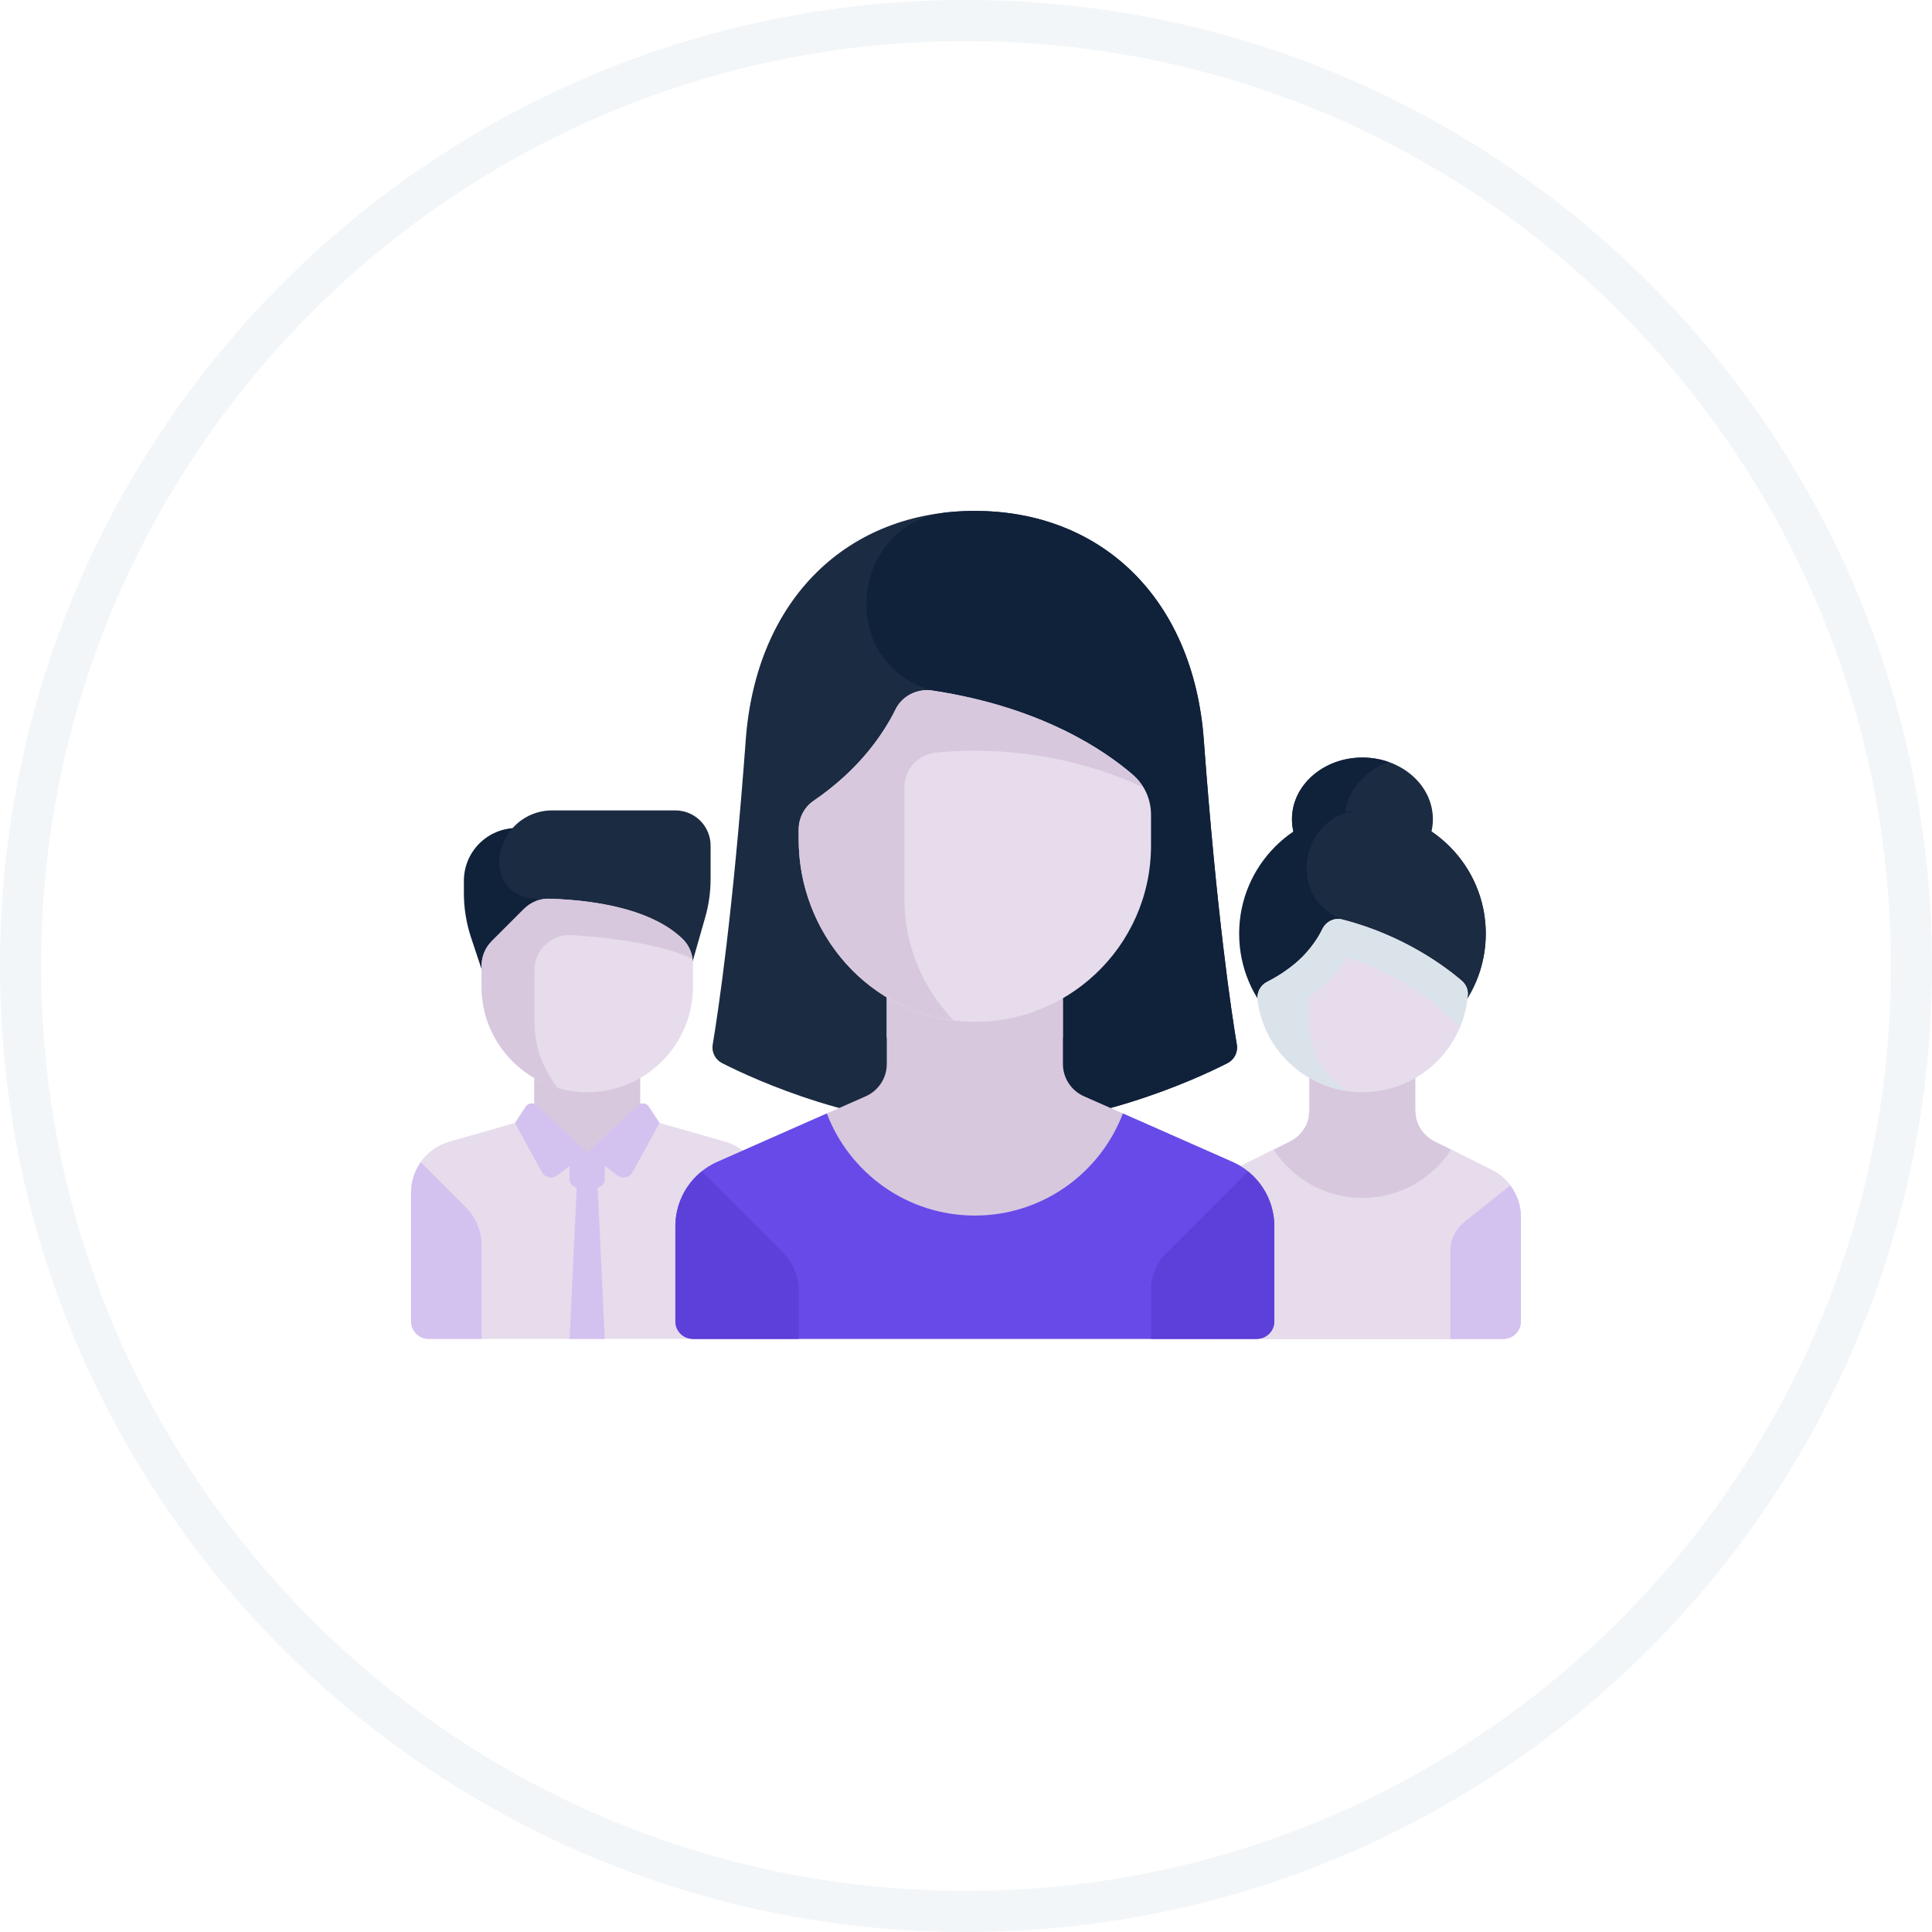
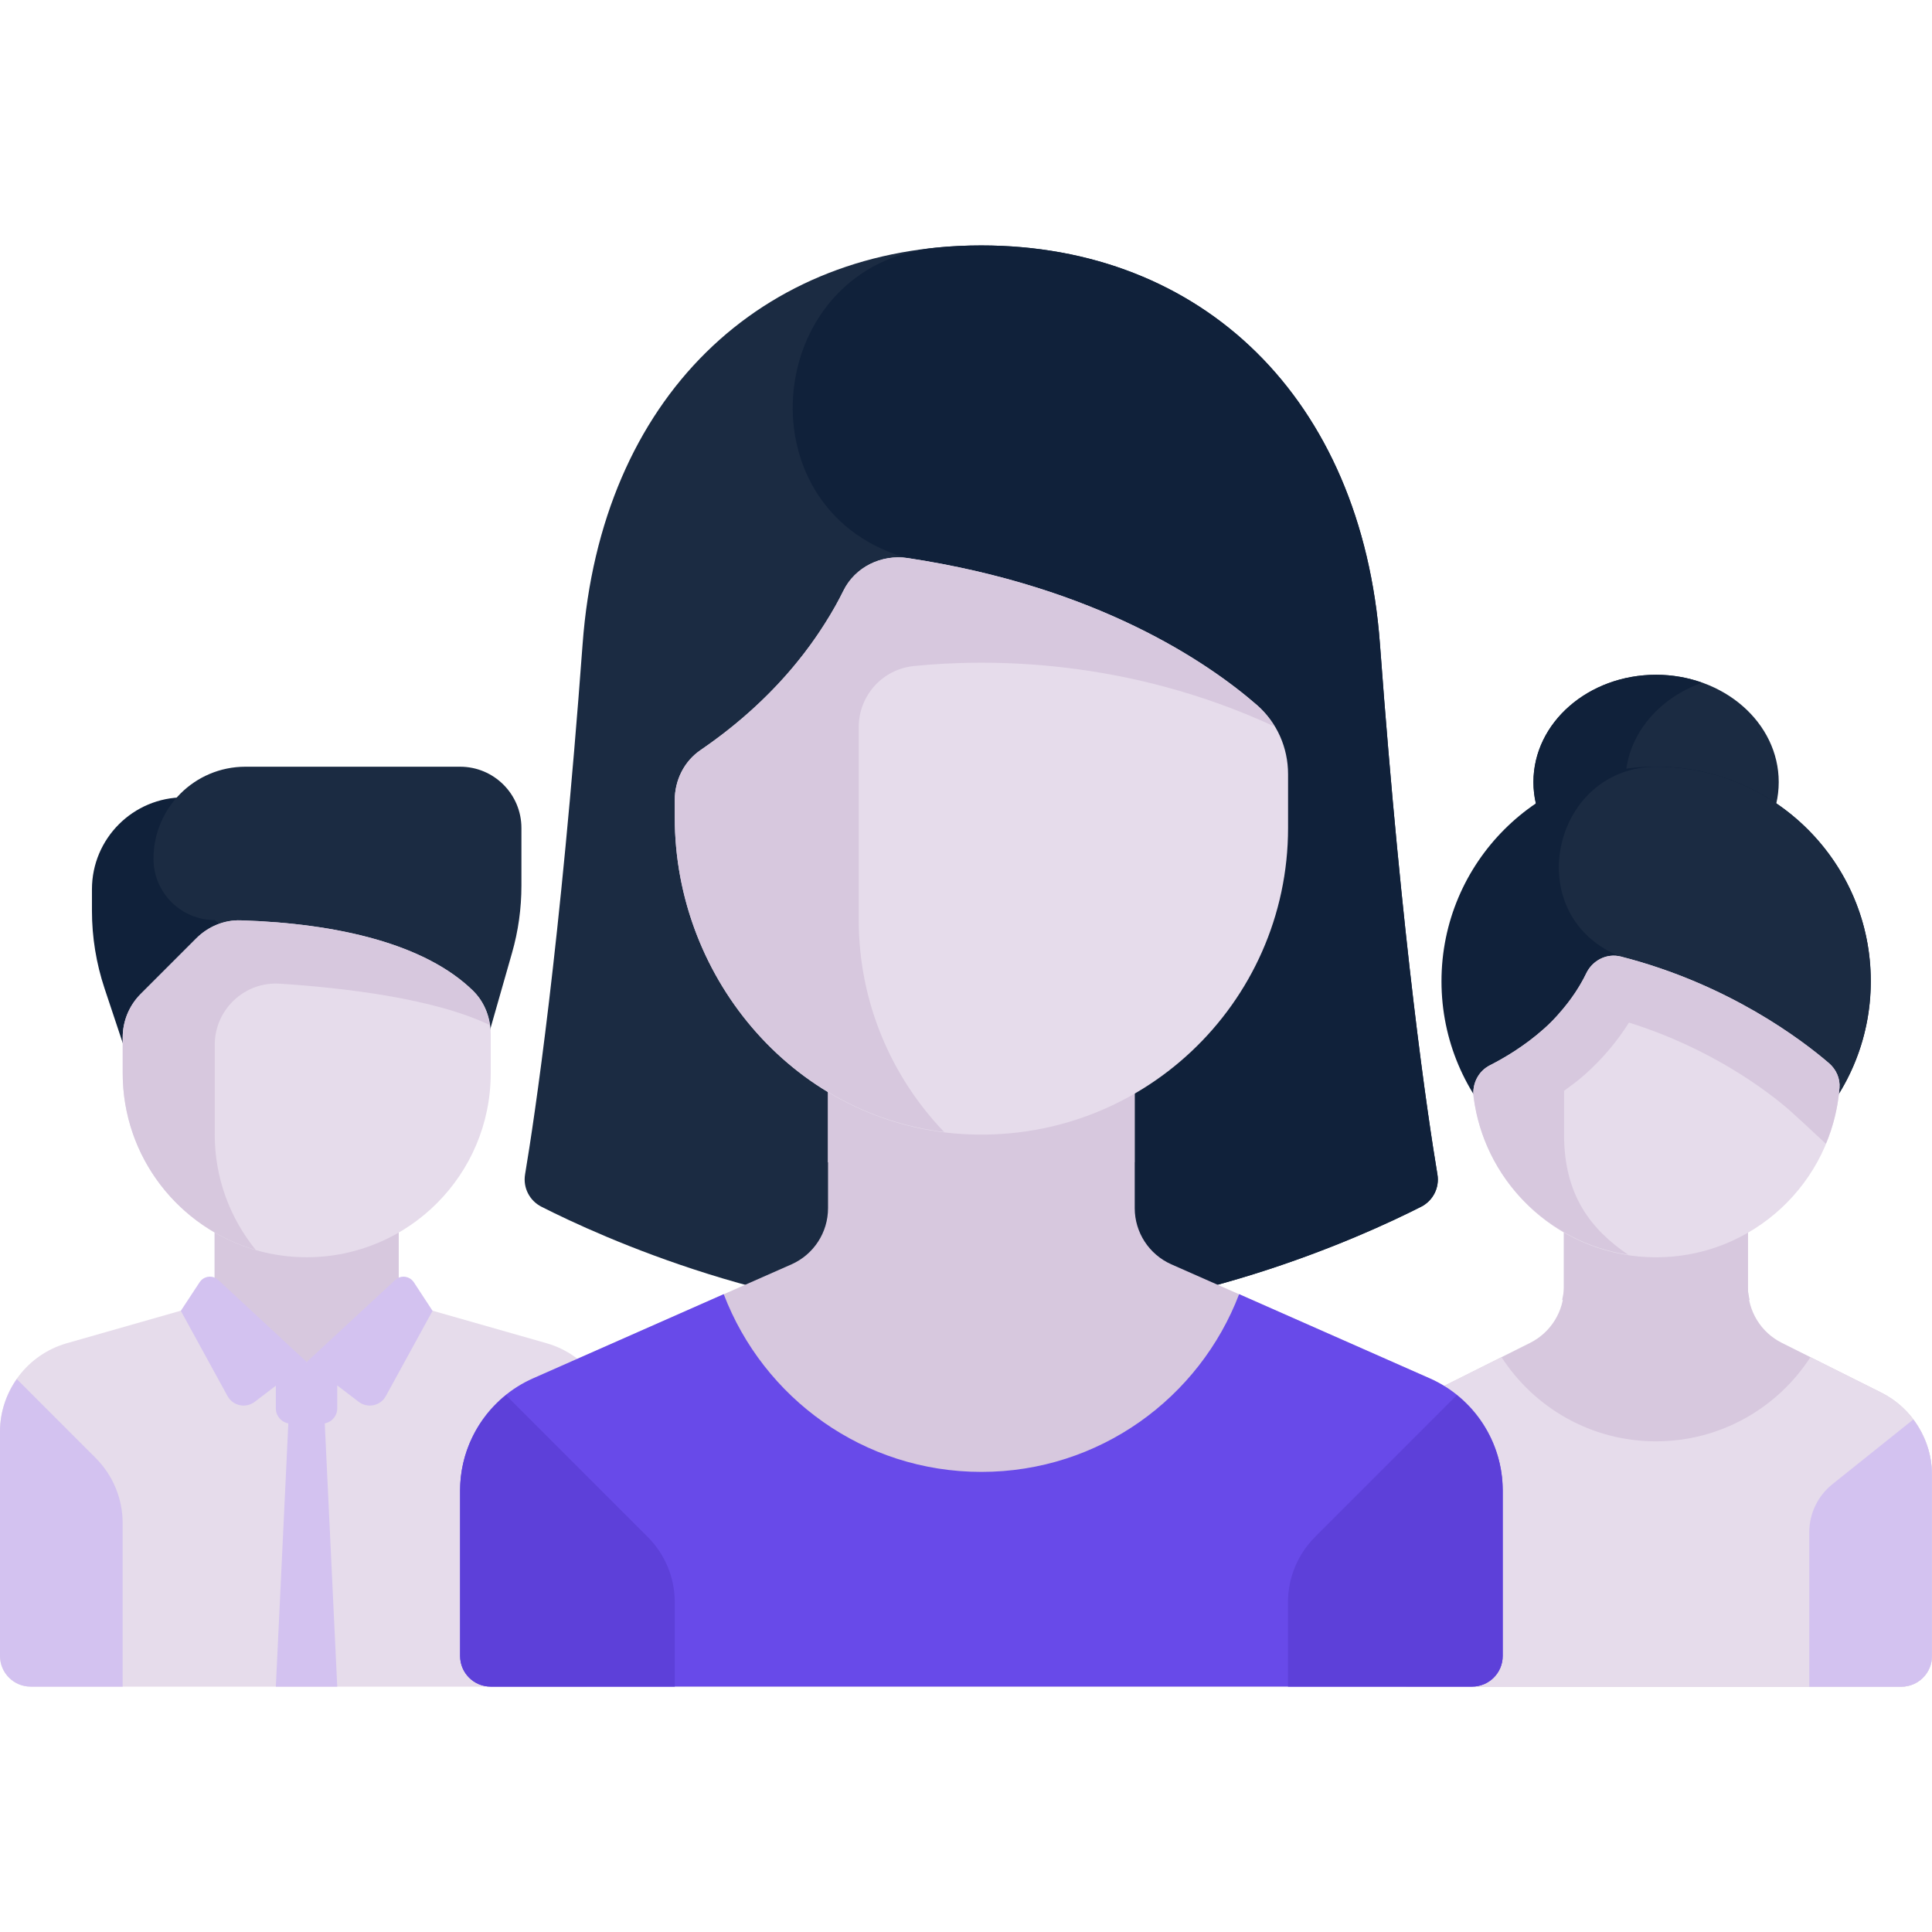
- <svg xmlns="http://www.w3.org/2000/svg" width="47" height="47" viewBox="0 0 47 47" fill="none">
-   <circle opacity="0.5" cx="23.5" cy="23.5" r="23" stroke="#E6EDF2" />
-   <path d="M33.144 21.429C34.091 21.429 34.858 20.757 34.858 19.929C34.858 19.1 34.091 18.429 33.144 18.429C32.197 18.429 31.43 19.1 31.43 19.929C31.43 20.757 32.197 21.429 33.144 21.429Z" fill="#1B2B42" />
-   <path d="M32.715 19.929C32.715 19.299 33.159 18.763 33.787 18.54C33.588 18.469 33.372 18.429 33.144 18.429C32.197 18.429 31.43 19.1 31.43 19.929C31.43 20.757 32.197 21.429 33.144 21.429C33.372 21.429 33.588 21.388 33.787 21.317C33.159 21.095 32.715 20.558 32.715 19.929Z" fill="#10213A" />
-   <path d="M36.289 28.461L34.902 27.767C34.611 27.622 34.428 27.325 34.428 27.001L34.428 25.715H31.857V27.001C31.857 27.325 31.673 27.622 31.383 27.767L29.996 28.461C29.56 28.678 29.285 29.124 29.285 29.611V32.143C29.285 32.38 29.477 32.572 29.714 32.572H36.571C36.808 32.572 36.999 32.38 36.999 32.143V29.611C36.999 29.124 36.724 28.678 36.289 28.461Z" fill="#D7C8DE" />
-   <path d="M33.141 27.429C33.602 27.429 34.044 27.334 34.45 27.165C34.439 27.111 34.427 27.057 34.427 27.001L34.427 25.715H31.855V27.001C31.855 27.057 31.843 27.111 31.832 27.166C32.238 27.334 32.679 27.429 33.141 27.429Z" fill="#D7C8DE" />
-   <path d="M36.289 28.461L35.301 27.967C34.843 28.674 34.048 29.143 33.142 29.143C32.237 29.143 31.442 28.674 30.984 27.967L29.996 28.461C29.56 28.679 29.285 29.124 29.285 29.611V32.144C29.285 32.38 29.477 32.572 29.714 32.572H36.571C36.808 32.572 36.999 32.38 36.999 32.144V29.611C36.999 29.124 36.724 28.679 36.289 28.461Z" fill="#E6DCEB" />
-   <path d="M33.145 25.714C34.801 25.714 36.145 24.371 36.145 22.714C36.145 21.057 34.801 19.714 33.145 19.714C31.488 19.714 30.145 21.057 30.145 22.714C30.145 24.371 31.488 25.714 33.145 25.714Z" fill="#10213A" />
-   <path d="M36.115 22.299C35.951 21.076 35.014 20.054 33.809 19.788C33.59 19.74 33.373 19.716 33.162 19.715C31.725 19.706 31.245 21.691 32.537 22.32C32.607 22.354 32.651 22.369 32.651 22.369L34.144 25.072C34.144 25.072 34.541 25.099 34.943 25.111C35.772 24.488 36.27 23.448 36.115 22.299Z" fill="#1B2B42" />
-   <path d="M33.144 26.571C31.836 26.571 30.757 25.595 30.594 24.332C30.57 24.149 30.658 23.97 30.823 23.887C31.02 23.787 31.307 23.619 31.581 23.375C31.887 23.102 32.066 22.814 32.168 22.603C32.255 22.421 32.455 22.318 32.651 22.368C34.16 22.753 35.187 23.538 35.56 23.858C35.66 23.945 35.718 24.071 35.707 24.203C35.603 25.528 34.495 26.571 33.144 26.571Z" fill="#E6DCEB" />
-   <path d="M35.56 23.858C35.187 23.538 34.16 22.753 32.651 22.368C32.455 22.318 32.255 22.421 32.168 22.603C32.091 22.763 31.964 22.966 31.776 23.174C31.776 23.175 31.776 23.175 31.776 23.176C31.717 23.242 31.655 23.308 31.581 23.374C31.307 23.619 31.02 23.787 30.823 23.887C30.658 23.97 30.57 24.149 30.594 24.332C30.74 25.466 31.628 26.363 32.754 26.535C32.241 26.186 31.858 25.712 31.858 24.857V24.245C31.955 24.174 32.053 24.102 32.152 24.014C32.39 23.802 32.598 23.556 32.765 23.291C33.919 23.651 34.702 24.251 34.998 24.506C35.08 24.578 35.281 24.763 35.517 24.985C35.618 24.74 35.686 24.478 35.707 24.203C35.718 24.071 35.66 23.945 35.56 23.858Z" fill="#DBE3EA" />
-   <path d="M36.738 28.838C36.903 29.057 36.999 29.326 36.999 29.61V32.143C36.999 32.38 36.807 32.572 36.571 32.572H35.285V30.412C35.285 30.152 35.404 29.906 35.607 29.743L36.738 28.838Z" fill="#D3C2F0" />
-   <path d="M11.285 21.428V21.729C11.285 22.098 11.345 22.464 11.461 22.813L12.142 24.857H13.428V20.143H12.571C11.861 20.143 11.285 20.718 11.285 21.428Z" fill="#10213A" />
-   <path d="M17.155 22.319L16.43 24.858L13.002 21.858C12.528 21.858 12.145 21.474 12.145 21.001C12.145 20.291 12.72 19.715 13.43 19.715H16.43C16.904 19.715 17.287 20.099 17.287 20.572V21.378C17.287 21.696 17.243 22.013 17.155 22.319Z" fill="#1B2B42" />
-   <path d="M15.571 26.143H13V28.039H15.571V26.143Z" fill="#D7C8DE" />
-   <path d="M13 26.93C13.398 27.091 13.831 27.182 14.286 27.182C14.741 27.182 15.174 27.091 15.571 26.93V26.143H13V26.93Z" fill="#D7C8DE" />
-   <path d="M17.639 27.773L15.571 27.183L14.286 28.036L13 27.183L10.932 27.773C10.38 27.931 10 28.436 10 29.01V32.143C10 32.38 10.192 32.572 10.429 32.572H18.143C18.38 32.572 18.571 32.38 18.571 32.143V29.01C18.571 28.436 18.191 27.931 17.639 27.773Z" fill="#E6DCEB" />
-   <path d="M14.713 32.571H13.855L14.07 28.039H14.498L14.713 32.571Z" fill="#D3C2F0" />
-   <path d="M14.286 26.571C12.866 26.571 11.715 25.42 11.715 24V23.498C11.715 23.27 11.805 23.052 11.966 22.892L12.743 22.115C12.908 21.95 13.133 21.855 13.365 21.863C14.735 21.906 15.948 22.199 16.611 22.847C16.773 23.005 16.858 23.227 16.858 23.454V24C16.858 25.42 15.706 26.571 14.286 26.571Z" fill="#E6DCEB" />
-   <path d="M13.001 23.604C13.001 23.11 13.416 22.717 13.909 22.748C14.774 22.803 16.058 22.948 16.846 23.327C16.82 23.146 16.742 22.975 16.611 22.847C15.948 22.199 14.735 21.906 13.365 21.863C13.133 21.855 12.908 21.95 12.743 22.115L11.966 22.892C11.805 23.052 11.715 23.271 11.715 23.498V24C11.715 25.173 12.501 26.16 13.574 26.469C13.217 26.029 13.001 25.469 13.001 24.857V23.604Z" fill="#D7C8DE" />
-   <path d="M11.714 30.287C11.714 29.946 11.579 29.619 11.338 29.378L10.235 28.274C10.087 28.485 10 28.739 10 29.01V32.143C10 32.38 10.192 32.572 10.429 32.572H11.714V30.287Z" fill="#D3C2F0" />
-   <path d="M14.498 28.896H14.07C13.951 28.896 13.855 28.8 13.855 28.682V28.039H14.713V28.682C14.713 28.8 14.617 28.896 14.498 28.896Z" fill="#D3C2F0" />
-   <path d="M14.287 28.035L13.561 28.59C13.435 28.686 13.255 28.648 13.179 28.509L12.527 27.319L12.79 26.919C12.848 26.831 12.972 26.815 13.05 26.888L14.287 28.035Z" fill="#D3C2F0" />
-   <path d="M14.285 28.035L15.012 28.59C15.137 28.686 15.318 28.648 15.393 28.509L16.045 27.319L15.783 26.919C15.724 26.831 15.6 26.815 15.523 26.888L14.285 28.035Z" fill="#D3C2F0" />
-   <path d="M23.713 27.429C26.517 27.429 29.034 26.282 29.859 25.864C30.027 25.779 30.119 25.597 30.088 25.411C29.955 24.617 29.597 22.236 29.285 18C29.03 14.554 26.79 12.429 23.713 12.429C20.636 12.429 18.396 14.554 18.142 18C17.829 22.236 17.471 24.617 17.338 25.411C17.307 25.597 17.4 25.779 17.568 25.864C18.392 26.282 20.909 27.429 23.713 27.429Z" fill="#1B2B42" />
-   <path d="M29.859 25.864C30.027 25.779 30.12 25.597 30.088 25.411C29.956 24.617 29.598 22.236 29.285 18C29.03 14.554 26.79 12.429 23.713 12.429C23.498 12.429 23.286 12.439 23.079 12.46C20.684 12.698 20.324 16.081 22.627 16.784C22.663 16.795 22.683 16.8 22.683 16.8L23.54 27.424C23.541 27.425 23.542 27.426 23.543 27.427C26.415 27.475 29.018 26.291 29.859 25.864Z" fill="#10213A" />
-   <path d="M16.43 32.143V29.831C16.43 29.152 16.83 28.537 17.451 28.263L21.062 26.669C21.372 26.531 21.573 26.224 21.573 25.884V24H25.858V25.884C25.858 26.224 26.059 26.531 26.369 26.669L29.979 28.263C30.6 28.537 31.001 29.152 31.001 29.831V32.143C31.001 32.38 30.809 32.571 30.573 32.571H16.858C16.622 32.571 16.43 32.38 16.43 32.143Z" fill="#D7C8DE" />
-   <path d="M29.98 28.263L27.317 27.087C26.763 28.538 25.361 29.571 23.715 29.571C22.069 29.571 20.668 28.538 20.114 27.087L17.451 28.263C16.83 28.537 16.43 29.152 16.43 29.831V32.143C16.43 32.38 16.622 32.571 16.858 32.571H30.573C30.809 32.571 31.001 32.38 31.001 32.143V29.831C31.001 29.152 30.601 28.537 29.98 28.263Z" fill="#684AE9" />
-   <path d="M21.57 25.242C22.223 25.542 22.947 25.714 23.713 25.714C24.479 25.714 25.203 25.542 25.856 25.242V24H21.57V25.242Z" fill="#D7C8DE" />
-   <path d="M27.569 18.857C26.881 18.259 25.336 17.201 22.686 16.8C22.319 16.744 21.949 16.925 21.786 17.258C21.514 17.813 20.936 18.702 19.787 19.485C19.559 19.641 19.43 19.905 19.43 20.181V20.425C19.43 22.707 21.152 24.7 23.43 24.848C25.926 25.009 28.001 23.033 28.001 20.571V19.82C28.001 19.451 27.847 19.099 27.569 18.857Z" fill="#E6DCEB" />
-   <path d="M27.809 19.153C27.743 19.045 27.667 18.942 27.569 18.857C26.881 18.259 25.336 17.201 22.686 16.8C22.319 16.744 21.949 16.925 21.786 17.258C21.72 17.392 21.633 17.548 21.527 17.715C21.198 18.237 20.662 18.887 19.794 19.481C19.564 19.638 19.43 19.903 19.43 20.181V20.425C19.43 22.628 21.036 24.556 23.195 24.82C22.457 24.051 22.001 23.008 22.001 21.857V19.163C22.001 18.722 22.332 18.354 22.771 18.309C23.801 18.205 25.74 18.196 27.809 19.153Z" fill="#D7C8DE" />
-   <path d="M17.071 28.498C16.673 28.819 16.43 29.305 16.43 29.831V32.143C16.43 32.38 16.622 32.571 16.858 32.571H19.43V31.39C19.43 31.049 19.294 30.722 19.053 30.48L17.071 28.498Z" fill="#5D40D9" />
-   <path d="M30.359 28.498C30.757 28.819 31 29.305 31 29.831V32.143C31 32.38 30.808 32.571 30.571 32.571H28V31.39C28 31.049 28.136 30.722 28.377 30.48L30.359 28.498Z" fill="#5D40D9" />
+ <svg xmlns="http://www.w3.org/2000/svg" width="27" height="27" viewBox="0 0 27 27" fill="none">
+   <path d="M23.144 12.43C24.091 12.43 24.858 11.758 24.858 10.93C24.858 10.101 24.091 9.43 23.144 9.43C22.197 9.43 21.43 10.101 21.43 10.93C21.43 11.758 22.197 12.43 23.144 12.43Z" fill="#1B2B42" />
+   <path d="M22.715 10.93C22.715 10.3 23.159 9.764 23.787 9.541C23.588 9.47 23.372 9.43 23.144 9.43C22.197 9.43 21.43 10.101 21.43 10.93C21.43 11.758 22.197 12.43 23.144 12.43C23.372 12.43 23.588 12.389 23.787 12.318C23.159 12.096 22.715 11.559 22.715 10.93Z" fill="#10213A" />
+   <path d="M26.289 19.461L24.902 18.767C24.611 18.622 24.428 18.325 24.428 18.001L24.428 16.715H21.857V18.001C21.857 18.325 21.673 18.622 21.383 18.767L19.996 19.461C19.56 19.678 19.285 20.124 19.285 20.611V23.143C19.285 23.38 19.477 23.572 19.714 23.572H26.571C26.808 23.572 27 23.38 27 23.143V20.611C27 20.124 26.724 19.678 26.289 19.461Z" fill="#D7C8DE" />
+   <path d="M23.141 18.429C23.602 18.429 24.044 18.334 24.45 18.165C24.439 18.111 24.427 18.057 24.427 18.001L24.427 16.715H21.855V18.001C21.855 18.057 21.843 18.111 21.832 18.166C22.238 18.334 22.679 18.429 23.141 18.429Z" fill="#D7C8DE" />
+   <path d="M26.289 19.461L25.301 18.967C24.843 19.674 24.048 20.143 23.142 20.143C22.237 20.143 21.442 19.674 20.984 18.967L19.996 19.461C19.56 19.679 19.285 20.124 19.285 20.611V23.143C19.285 23.38 19.477 23.572 19.714 23.572H26.571C26.808 23.572 27 23.38 27 23.143V20.611C27 20.124 26.724 19.679 26.289 19.461Z" fill="#E6DCEB" />
+   <path d="M23.145 16.713C24.801 16.713 26.145 15.37 26.145 13.713C26.145 12.056 24.801 10.713 23.145 10.713C21.488 10.713 20.145 12.056 20.145 13.713C20.145 15.37 21.488 16.713 23.145 16.713Z" fill="#10213A" />
+   <path d="M26.116 13.299C25.951 12.076 25.014 11.054 23.809 10.788C23.59 10.74 23.373 10.716 23.162 10.715C21.725 10.706 21.245 12.691 22.537 13.32C22.607 13.354 22.651 13.369 22.651 13.369L24.144 16.072C24.144 16.072 24.541 16.099 24.943 16.111C25.772 15.488 26.27 14.448 26.116 13.299Z" fill="#1B2B42" />
+   <path d="M23.144 17.571C21.836 17.571 20.757 16.595 20.594 15.332C20.57 15.149 20.658 14.97 20.823 14.887C21.02 14.787 21.307 14.619 21.581 14.374C21.887 14.102 22.066 13.814 22.168 13.603C22.255 13.421 22.455 13.318 22.651 13.368C24.16 13.753 25.187 14.538 25.56 14.858C25.66 14.944 25.718 15.071 25.707 15.203C25.604 16.528 24.495 17.571 23.144 17.571Z" fill="#E6DCEB" />
+   <path d="M25.56 14.858C25.187 14.538 24.16 13.753 22.651 13.368C22.455 13.318 22.255 13.421 22.168 13.603C22.091 13.763 21.964 13.966 21.776 14.175C21.776 14.175 21.776 14.175 21.776 14.176C21.717 14.242 21.655 14.308 21.581 14.374C21.307 14.619 21.02 14.787 20.823 14.887C20.658 14.97 20.57 15.149 20.594 15.332C20.74 16.466 21.628 17.363 22.754 17.535C22.241 17.186 21.858 16.712 21.858 15.857V15.245C21.955 15.174 22.053 15.102 22.152 15.014C22.39 14.802 22.598 14.556 22.765 14.291C23.919 14.651 24.702 15.251 24.998 15.506C25.08 15.578 25.281 15.763 25.517 15.985C25.619 15.74 25.686 15.478 25.707 15.203C25.718 15.071 25.66 14.944 25.56 14.858Z" fill="#D7C8DE" />
+   <path d="M26.738 19.838C26.903 20.057 26.999 20.326 26.999 20.61V23.143C26.999 23.38 26.808 23.572 26.571 23.572H25.285V21.412C25.285 21.152 25.404 20.906 25.607 20.743L26.738 19.838Z" fill="#D3C2F0" />
+   <path d="M1.285 12.428V12.729C1.285 13.098 1.345 13.464 1.461 13.813L2.142 15.857H3.428V11.143H2.571C1.861 11.143 1.285 11.718 1.285 12.428Z" fill="#10213A" />
+   <path d="M7.155 13.319L6.43 15.858L3.002 12.858C2.528 12.858 2.145 12.474 2.145 12.001C2.145 11.29 2.72 10.715 3.43 10.715H6.43C6.904 10.715 7.287 11.099 7.287 11.572V12.377C7.287 12.696 7.243 13.013 7.155 13.319Z" fill="#1B2B42" />
+   <path d="M5.571 17.143H3V19.039H5.571V17.143Z" fill="#D7C8DE" />
+   <path d="M3 17.93C3.398 18.091 3.831 18.182 4.286 18.182C4.74 18.182 5.174 18.091 5.571 17.93V17.143H3V17.93Z" fill="#D7C8DE" />
+   <path d="M7.639 18.772L5.571 18.182L4.286 19.035L3 18.182L0.933 18.772C0.381 18.93 0 19.435 0 20.009V23.142C0 23.379 0.192 23.571 0.429 23.571H8.143C8.38 23.571 8.571 23.379 8.571 23.142V20.009C8.571 19.435 8.191 18.93 7.639 18.772Z" fill="#E6DCEB" />
+   <path d="M4.713 23.571H3.855L4.07 19.039H4.498L4.713 23.571Z" fill="#D3C2F0" />
+   <path d="M4.286 17.57C2.866 17.57 1.715 16.419 1.715 14.999V14.497C1.715 14.27 1.805 14.052 1.966 13.891L2.743 13.114C2.908 12.949 3.133 12.854 3.365 12.862C4.735 12.905 5.948 13.198 6.611 13.846C6.773 14.004 6.858 14.226 6.858 14.453V14.999C6.858 16.419 5.706 17.57 4.286 17.57Z" fill="#E6DCEB" />
+   <path d="M3.001 14.603C3.001 14.109 3.416 13.716 3.909 13.747C4.774 13.803 6.058 13.947 6.846 14.326C6.82 14.145 6.742 13.975 6.611 13.846C5.948 13.198 4.735 12.905 3.365 12.862C3.133 12.854 2.908 12.949 2.743 13.114L1.966 13.891C1.805 14.052 1.715 14.27 1.715 14.497V14.999C1.715 16.172 2.501 17.159 3.574 17.468C3.217 17.027 3.001 16.468 3.001 15.856V14.603Z" fill="#D7C8DE" />
+   <path d="M1.714 21.286C1.714 20.945 1.579 20.618 1.338 20.377L0.235 19.273C0.087 19.484 0 19.738 0 20.009V23.142C0 23.379 0.192 23.571 0.429 23.571H1.714V21.286Z" fill="#D3C2F0" />
+   <path d="M4.498 19.896H4.07C3.951 19.896 3.855 19.8 3.855 19.682V19.039H4.713V19.682C4.713 19.8 4.617 19.896 4.498 19.896Z" fill="#D3C2F0" />
+   <path d="M4.287 19.035L3.561 19.59C3.435 19.686 3.255 19.648 3.179 19.509L2.527 18.319L2.79 17.919C2.848 17.831 2.972 17.815 3.05 17.888L4.287 19.035Z" fill="#D3C2F0" />
+   <path d="M4.285 19.035L5.012 19.59C5.137 19.686 5.318 19.648 5.393 19.509L6.045 18.319L5.783 17.919C5.724 17.831 5.6 17.815 5.523 17.888L4.285 19.035Z" fill="#D3C2F0" />
+   <path d="M13.713 18.43C16.517 18.43 19.034 17.283 19.859 16.865C20.027 16.78 20.119 16.598 20.088 16.412C19.955 15.617 19.597 13.237 19.285 9.001C19.03 5.555 16.79 3.43 13.713 3.43C10.636 3.43 8.396 5.555 8.142 9.001C7.829 13.237 7.471 15.617 7.338 16.412C7.307 16.598 7.4 16.78 7.568 16.865C8.392 17.283 10.909 18.43 13.713 18.43Z" fill="#1B2B42" />
+   <path d="M19.859 16.865C20.027 16.78 20.12 16.598 20.088 16.412C19.956 15.618 19.598 13.237 19.285 9.001C19.03 5.555 16.79 3.43 13.713 3.43C13.498 3.43 13.286 3.44 13.079 3.461C10.684 3.699 10.324 7.082 12.627 7.785C12.663 7.796 12.683 7.801 12.683 7.801L13.54 18.425C13.541 18.427 13.542 18.427 13.543 18.428C16.415 18.476 19.018 17.292 19.859 16.865Z" fill="#10213A" />
+   <path d="M6.43 23.143V20.831C6.43 20.152 6.83 19.537 7.451 19.263L11.062 17.669C11.372 17.531 11.572 17.224 11.572 16.884V15H15.858V16.884C15.858 17.224 16.059 17.531 16.369 17.669L19.979 19.263C20.6 19.537 21.001 20.152 21.001 20.831V23.143C21.001 23.38 20.809 23.571 20.573 23.571H6.858C6.622 23.571 6.43 23.38 6.43 23.143Z" fill="#D7C8DE" />
+   <path d="M19.98 19.262L17.317 18.086C16.763 19.538 15.361 20.57 13.715 20.57C12.069 20.57 10.668 19.538 10.114 18.086L7.451 19.262C6.83 19.536 6.43 20.151 6.43 20.83V23.142C6.43 23.379 6.622 23.57 6.858 23.57H20.573C20.809 23.57 21.001 23.379 21.001 23.142V20.83C21.001 20.151 20.601 19.536 19.98 19.262Z" fill="#684AE9" />
+   <path d="M11.57 16.242C12.223 16.542 12.947 16.714 13.713 16.714C14.479 16.714 15.203 16.542 15.856 16.242V15H11.57V16.242Z" fill="#D7C8DE" />
+   <path d="M17.569 9.856C16.881 9.258 15.336 8.2 12.685 7.799C12.319 7.744 11.949 7.924 11.786 8.257C11.514 8.812 10.935 9.701 9.787 10.485C9.559 10.64 9.43 10.905 9.43 11.18V11.424C9.43 13.706 11.152 15.699 13.43 15.847C15.926 16.009 18.001 14.032 18.001 11.57V10.819C18.001 10.45 17.847 10.098 17.569 9.856Z" fill="#E6DCEB" />
+   <path d="M17.809 10.152C17.743 10.044 17.667 9.942 17.569 9.856C16.881 9.258 15.336 8.2 12.685 7.799C12.319 7.744 11.949 7.924 11.786 8.257C11.72 8.391 11.633 8.547 11.527 8.713C11.198 9.236 10.662 9.886 9.794 10.48C9.564 10.637 9.43 10.902 9.43 11.18V11.424C9.43 13.627 11.036 15.555 13.195 15.82C12.457 15.05 12.001 14.007 12.001 12.856V10.162C12.001 9.721 12.332 9.353 12.771 9.308C13.801 9.204 15.74 9.195 17.809 10.152Z" fill="#D7C8DE" />
+   <path d="M7.071 19.498C6.673 19.819 6.43 20.305 6.43 20.831V23.143C6.43 23.38 6.622 23.571 6.858 23.571H9.43V22.39C9.43 22.049 9.294 21.722 9.053 21.48L7.071 19.498Z" fill="#5D40D9" />
+   <path d="M20.359 19.498C20.757 19.819 21 20.305 21 20.831V23.143C21 23.38 20.808 23.571 20.571 23.571H18V22.39C18 22.049 18.136 21.722 18.377 21.48L20.359 19.498Z" fill="#5D40D9" />
</svg>
